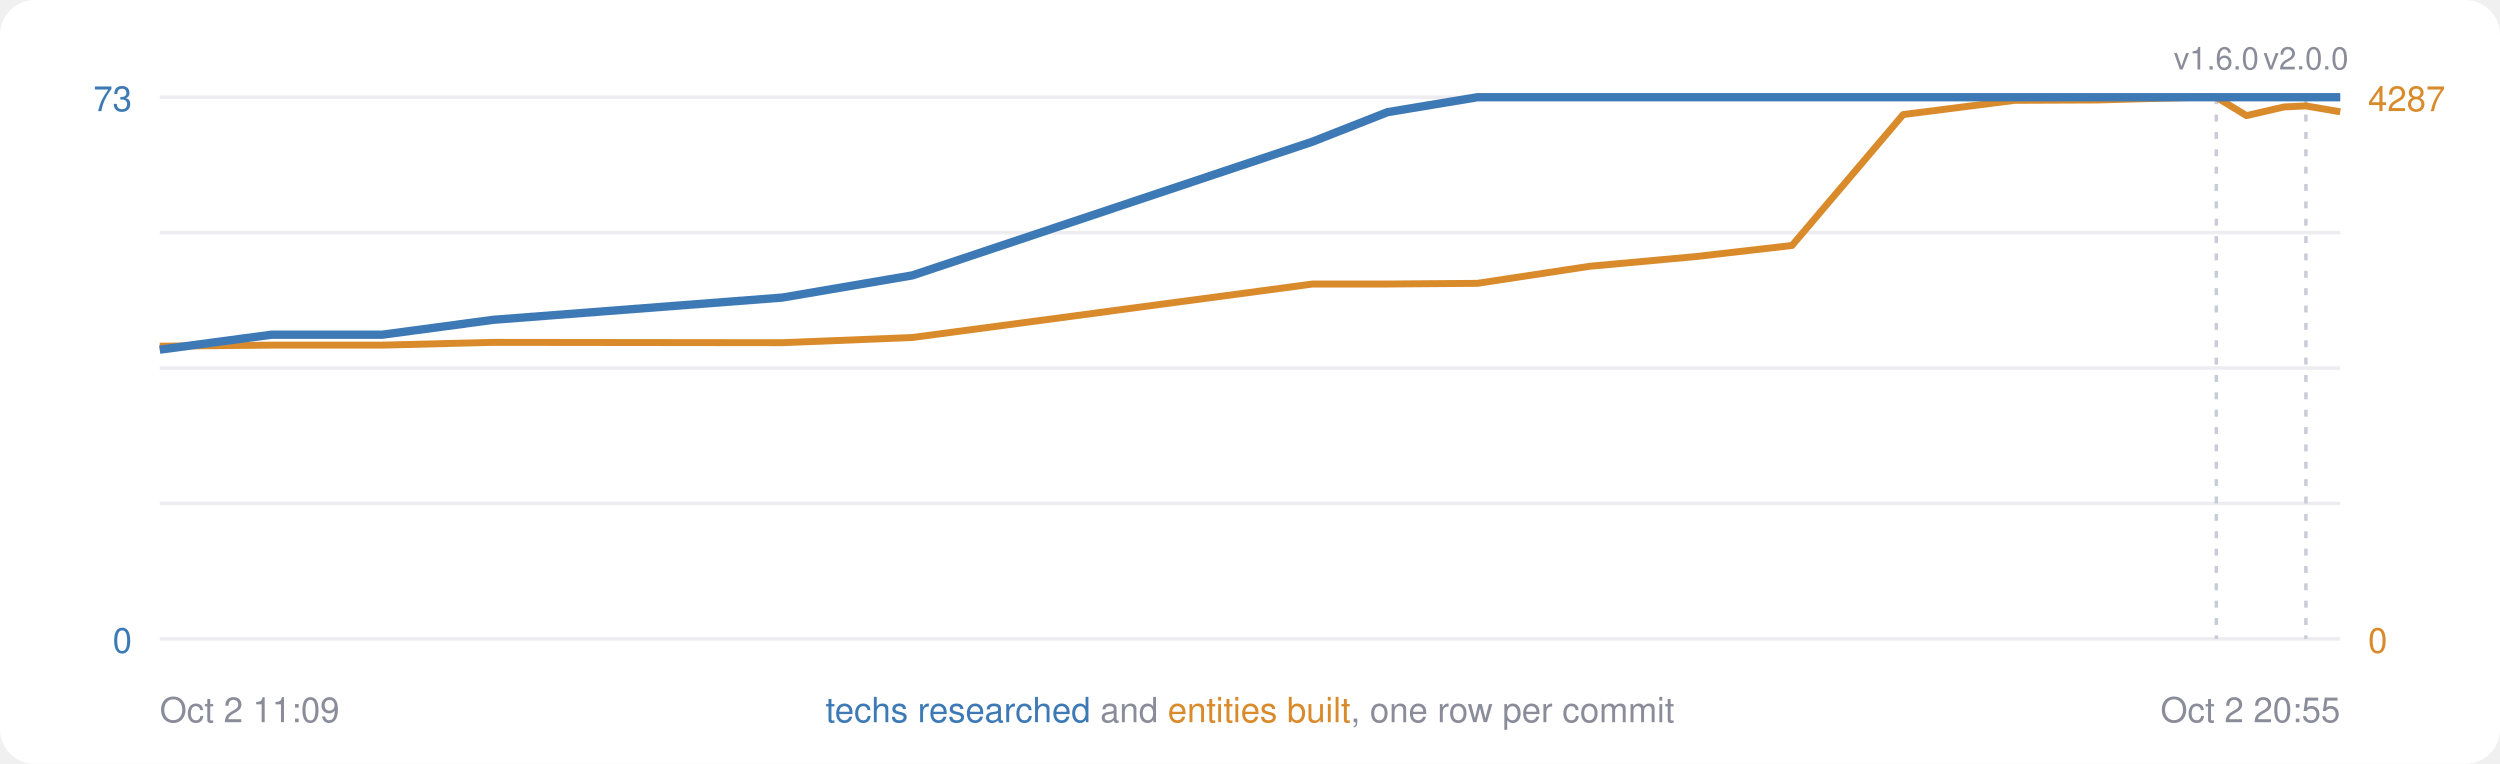
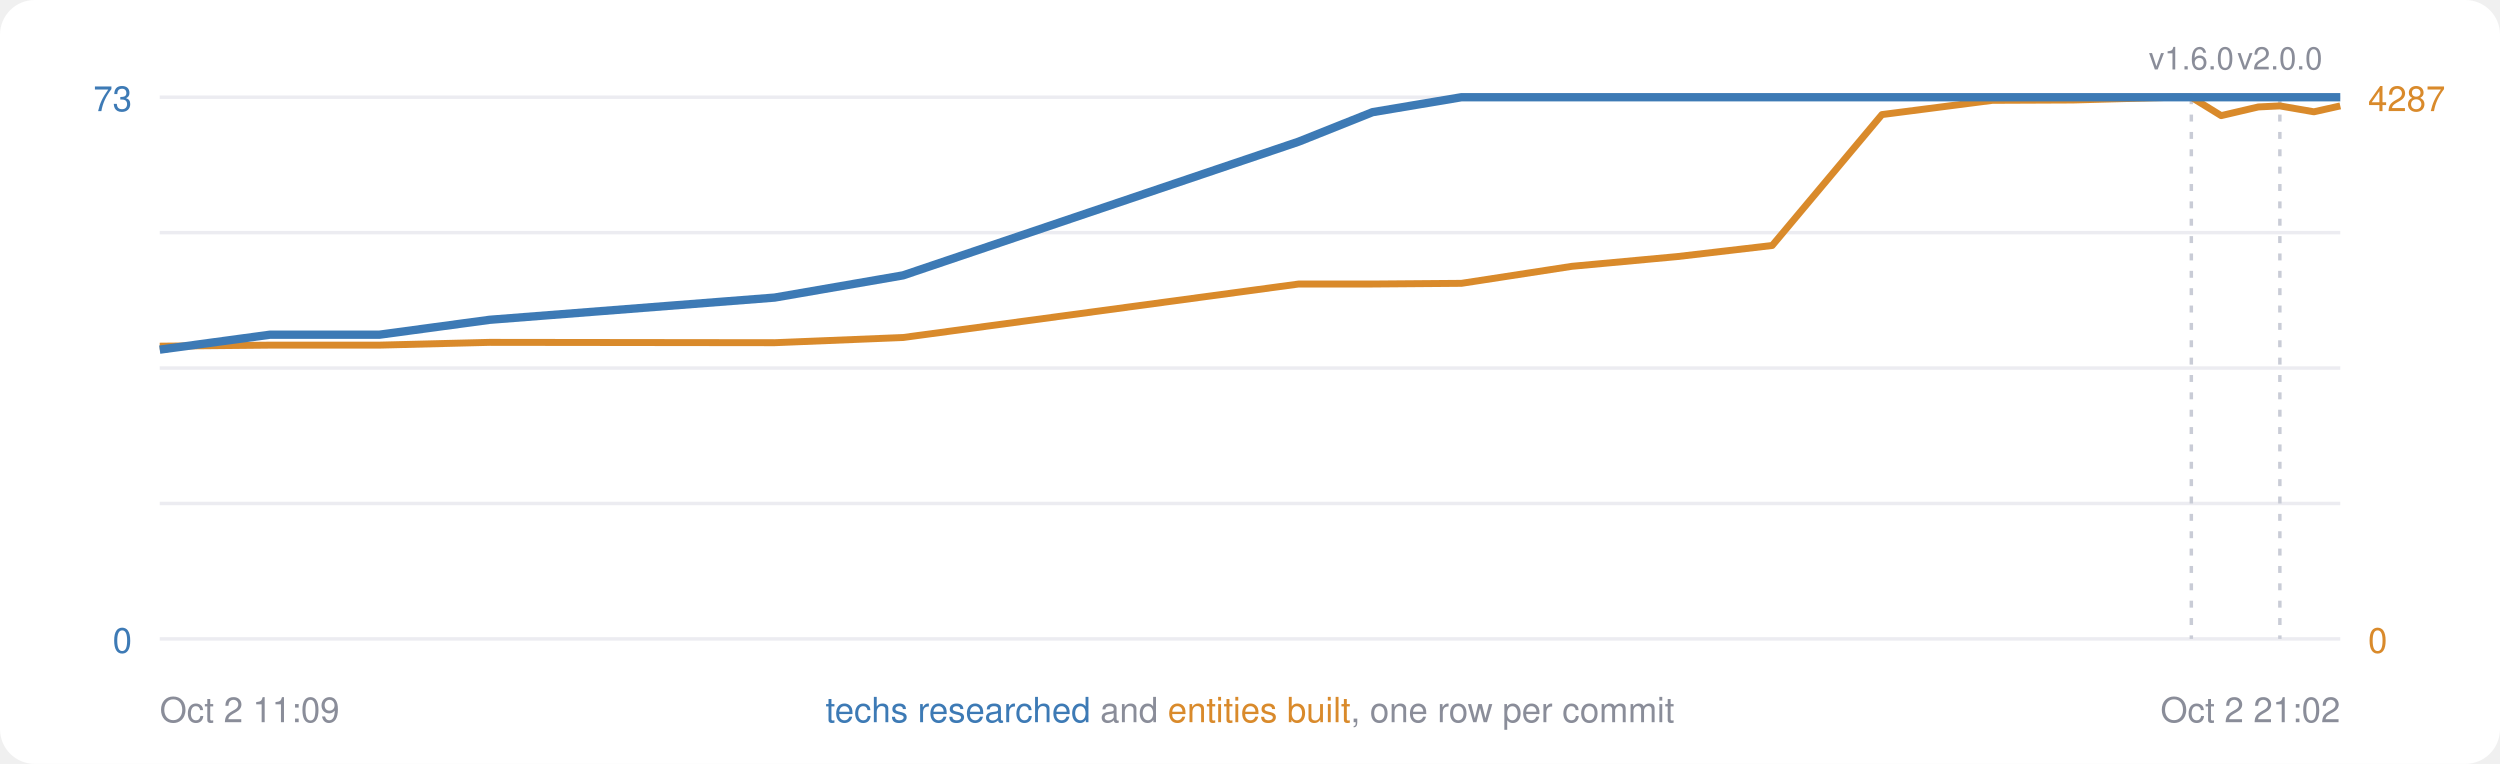
<svg xmlns="http://www.w3.org/2000/svg" viewBox="0 0 720 220" width="720" height="220" font-family="-apple-system,Helvetica,Arial,sans-serif">
  <rect width="720" height="220" fill="#ffffff" rx="10" />
  <line x1="46" y1="184.0" x2="674" y2="184.0" stroke="#ececf1" />
  <line x1="46" y1="145.0" x2="674" y2="145.0" stroke="#ececf1" />
  <line x1="46" y1="106.0" x2="674" y2="106.0" stroke="#ececf1" />
  <line x1="46" y1="67.0" x2="674" y2="67.0" stroke="#ececf1" />
  <line x1="46" y1="28.0" x2="674" y2="28.0" stroke="#ececf1" />
-   <line x1="638.3" y1="28" x2="638.3" y2="184" stroke="#c9ccd6" stroke-dasharray="2 3" />
-   <text x="638.3" y="20" text-anchor="middle" font-size="9" fill="#8a8d99">v1.6.0</text>
-   <line x1="664.1" y1="28" x2="664.1" y2="184" stroke="#c9ccd6" stroke-dasharray="2 3" />
-   <text x="664.1" y="20" text-anchor="middle" font-size="9" fill="#8a8d99">v2.0.0</text>
-   <polyline points="46.0,99.7 78.1,99.4 110.0,99.4 142.1,98.6 225.3,98.7 262.8,97.2 378.0,81.8 399.6,81.8 425.5,81.6 457.7,76.7 488.3,73.9 516.1,70.7 548.1,33.0 580.2,28.9 603.8,28.8 633.4,28.0 638.3,28.0 647.0,33.3 657.8,30.8 664.1,30.5 674.0,32.2" fill="none" stroke="#d98a2b" stroke-width="2" stroke-linejoin="round" />
-   <polyline points="46.0,100.7 78.1,96.4 110.0,96.4 142.1,92.1 225.3,85.7 262.8,79.3 378.0,40.8 399.6,32.3 425.5,28.0 457.7,28.0 488.3,28.0 516.1,28.0 548.1,28.0 580.2,28.0 603.8,28.0 633.4,28.0 638.3,28.0 647.0,28.0 657.8,28.0 664.1,28.0 674.0,28.0" fill="none" stroke="#3d7ab5" stroke-width="2.4" stroke-linejoin="round" />
+   <line x1="631.1" y1="28" x2="631.1" y2="184" stroke="#c9ccd6" stroke-dasharray="2 3" />
+   <text x="631.1" y="20" text-anchor="middle" font-size="9" fill="#8a8d99">v1.6.0</text>
+   <line x1="656.6" y1="28" x2="656.6" y2="184" stroke="#c9ccd6" stroke-dasharray="2 3" />
+   <text x="656.6" y="20" text-anchor="middle" font-size="9" fill="#8a8d99">v2.0.0</text>
+   <polyline points="46.0,99.7 77.7,99.4 109.2,99.4 141.0,98.6 223.1,98.7 260.1,97.2 374.0,81.8 395.3,81.8 420.9,81.6 452.7,76.7 483.0,73.9 510.4,70.7 542.0,33.0 573.8,28.9 597.0,28.8 626.3,28.0 631.1,28.0 639.7,33.3 650.4,30.8 656.6,30.5 666.4,32.2 674.0,30.5" fill="none" stroke="#d98a2b" stroke-width="2" stroke-linejoin="round" />
+   <polyline points="46.0,100.7 77.7,96.4 109.2,96.4 141.0,92.1 223.1,85.7 260.1,79.3 374.0,40.8 395.3,32.3 420.9,28.0 452.7,28.0 483.0,28.0 510.4,28.0 542.0,28.0 573.8,28.0 597.0,28.0 626.3,28.0 631.1,28.0 639.7,28.0 650.4,28.0 656.6,28.0 666.4,28.0 674.0,28.0" fill="none" stroke="#3d7ab5" stroke-width="2.4" stroke-linejoin="round" />
  <text x="38" y="32" text-anchor="end" font-size="10" fill="#3d7ab5">73</text>
  <text x="38" y="188" text-anchor="end" font-size="10" fill="#3d7ab5">0</text>
  <text x="682" y="32" font-size="10" fill="#d98a2b">4287</text>
  <text x="682" y="188" font-size="10" fill="#d98a2b">0</text>
  <text x="46" y="208" font-size="10" fill="#8a8d99">Oct 2 11:09</text>
-   <text x="674" y="208" text-anchor="end" font-size="10" fill="#8a8d99">Oct 2 20:55</text>
+   <text x="674" y="208" text-anchor="end" font-size="10" fill="#8a8d99">Oct 2 21:02</text>
  <text x="360.0" y="208" text-anchor="middle" font-size="10" fill="#8a8d99">
    <tspan fill="#3d7ab5">techs researched</tspan>  and  <tspan fill="#d98a2b">entities built</tspan>, one row per commit</text>
</svg>
